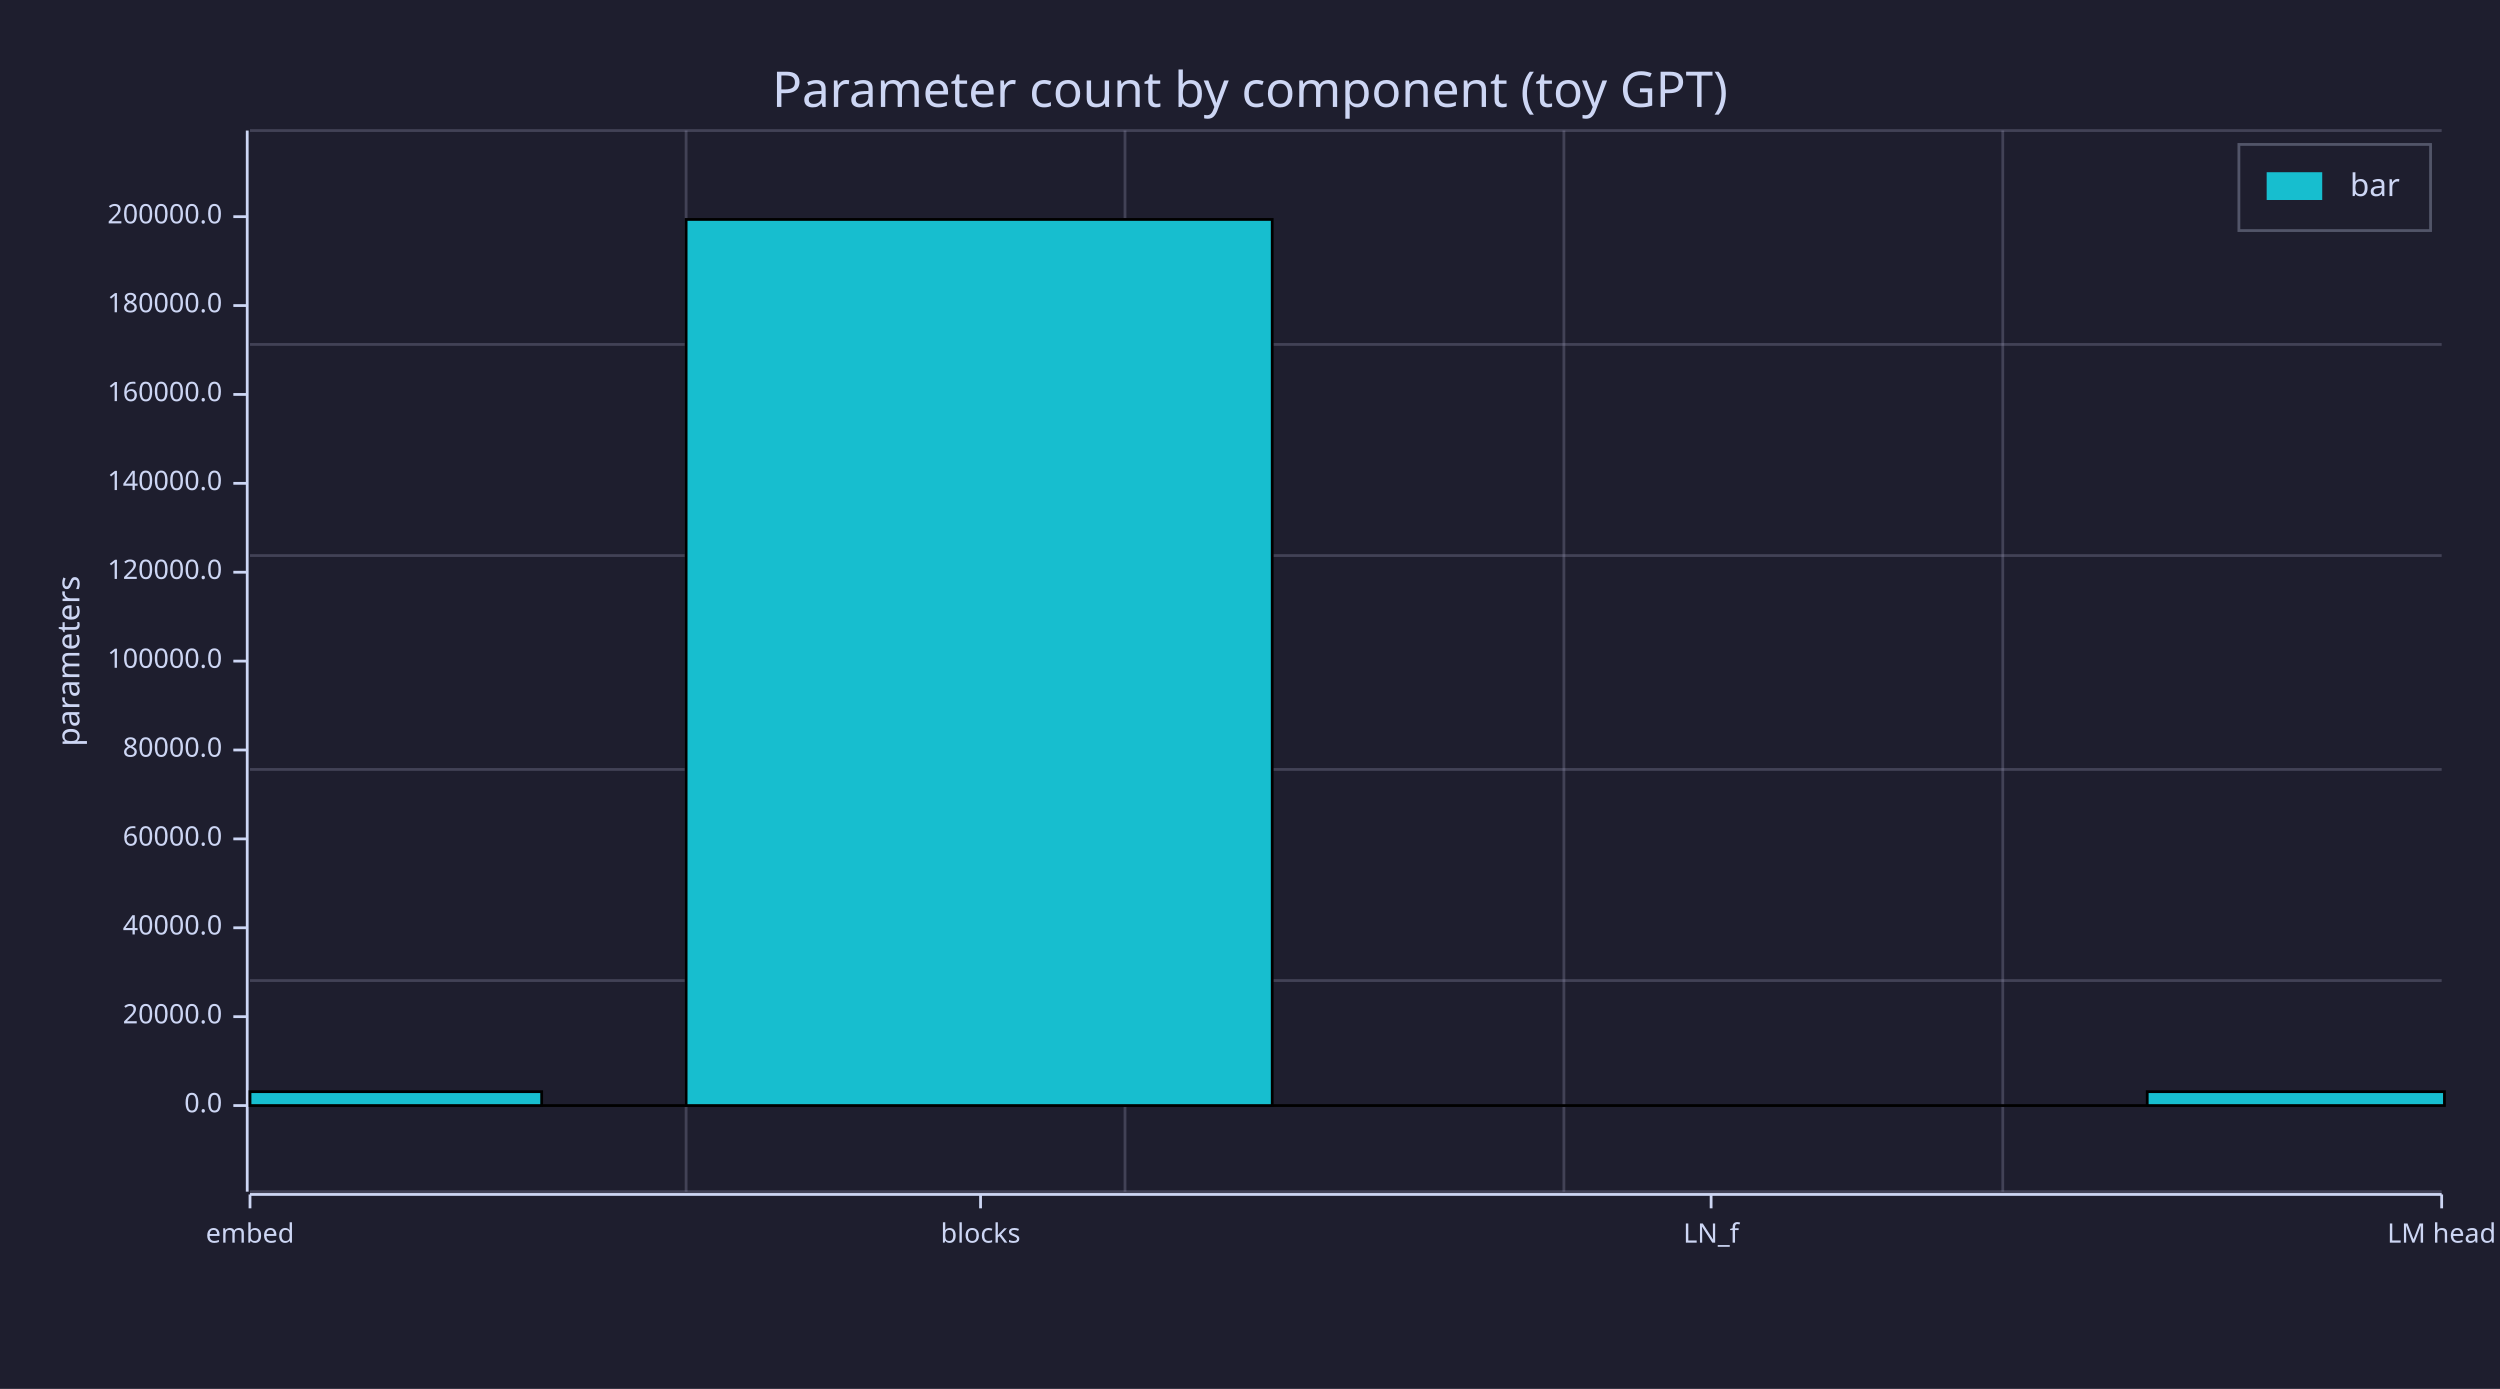
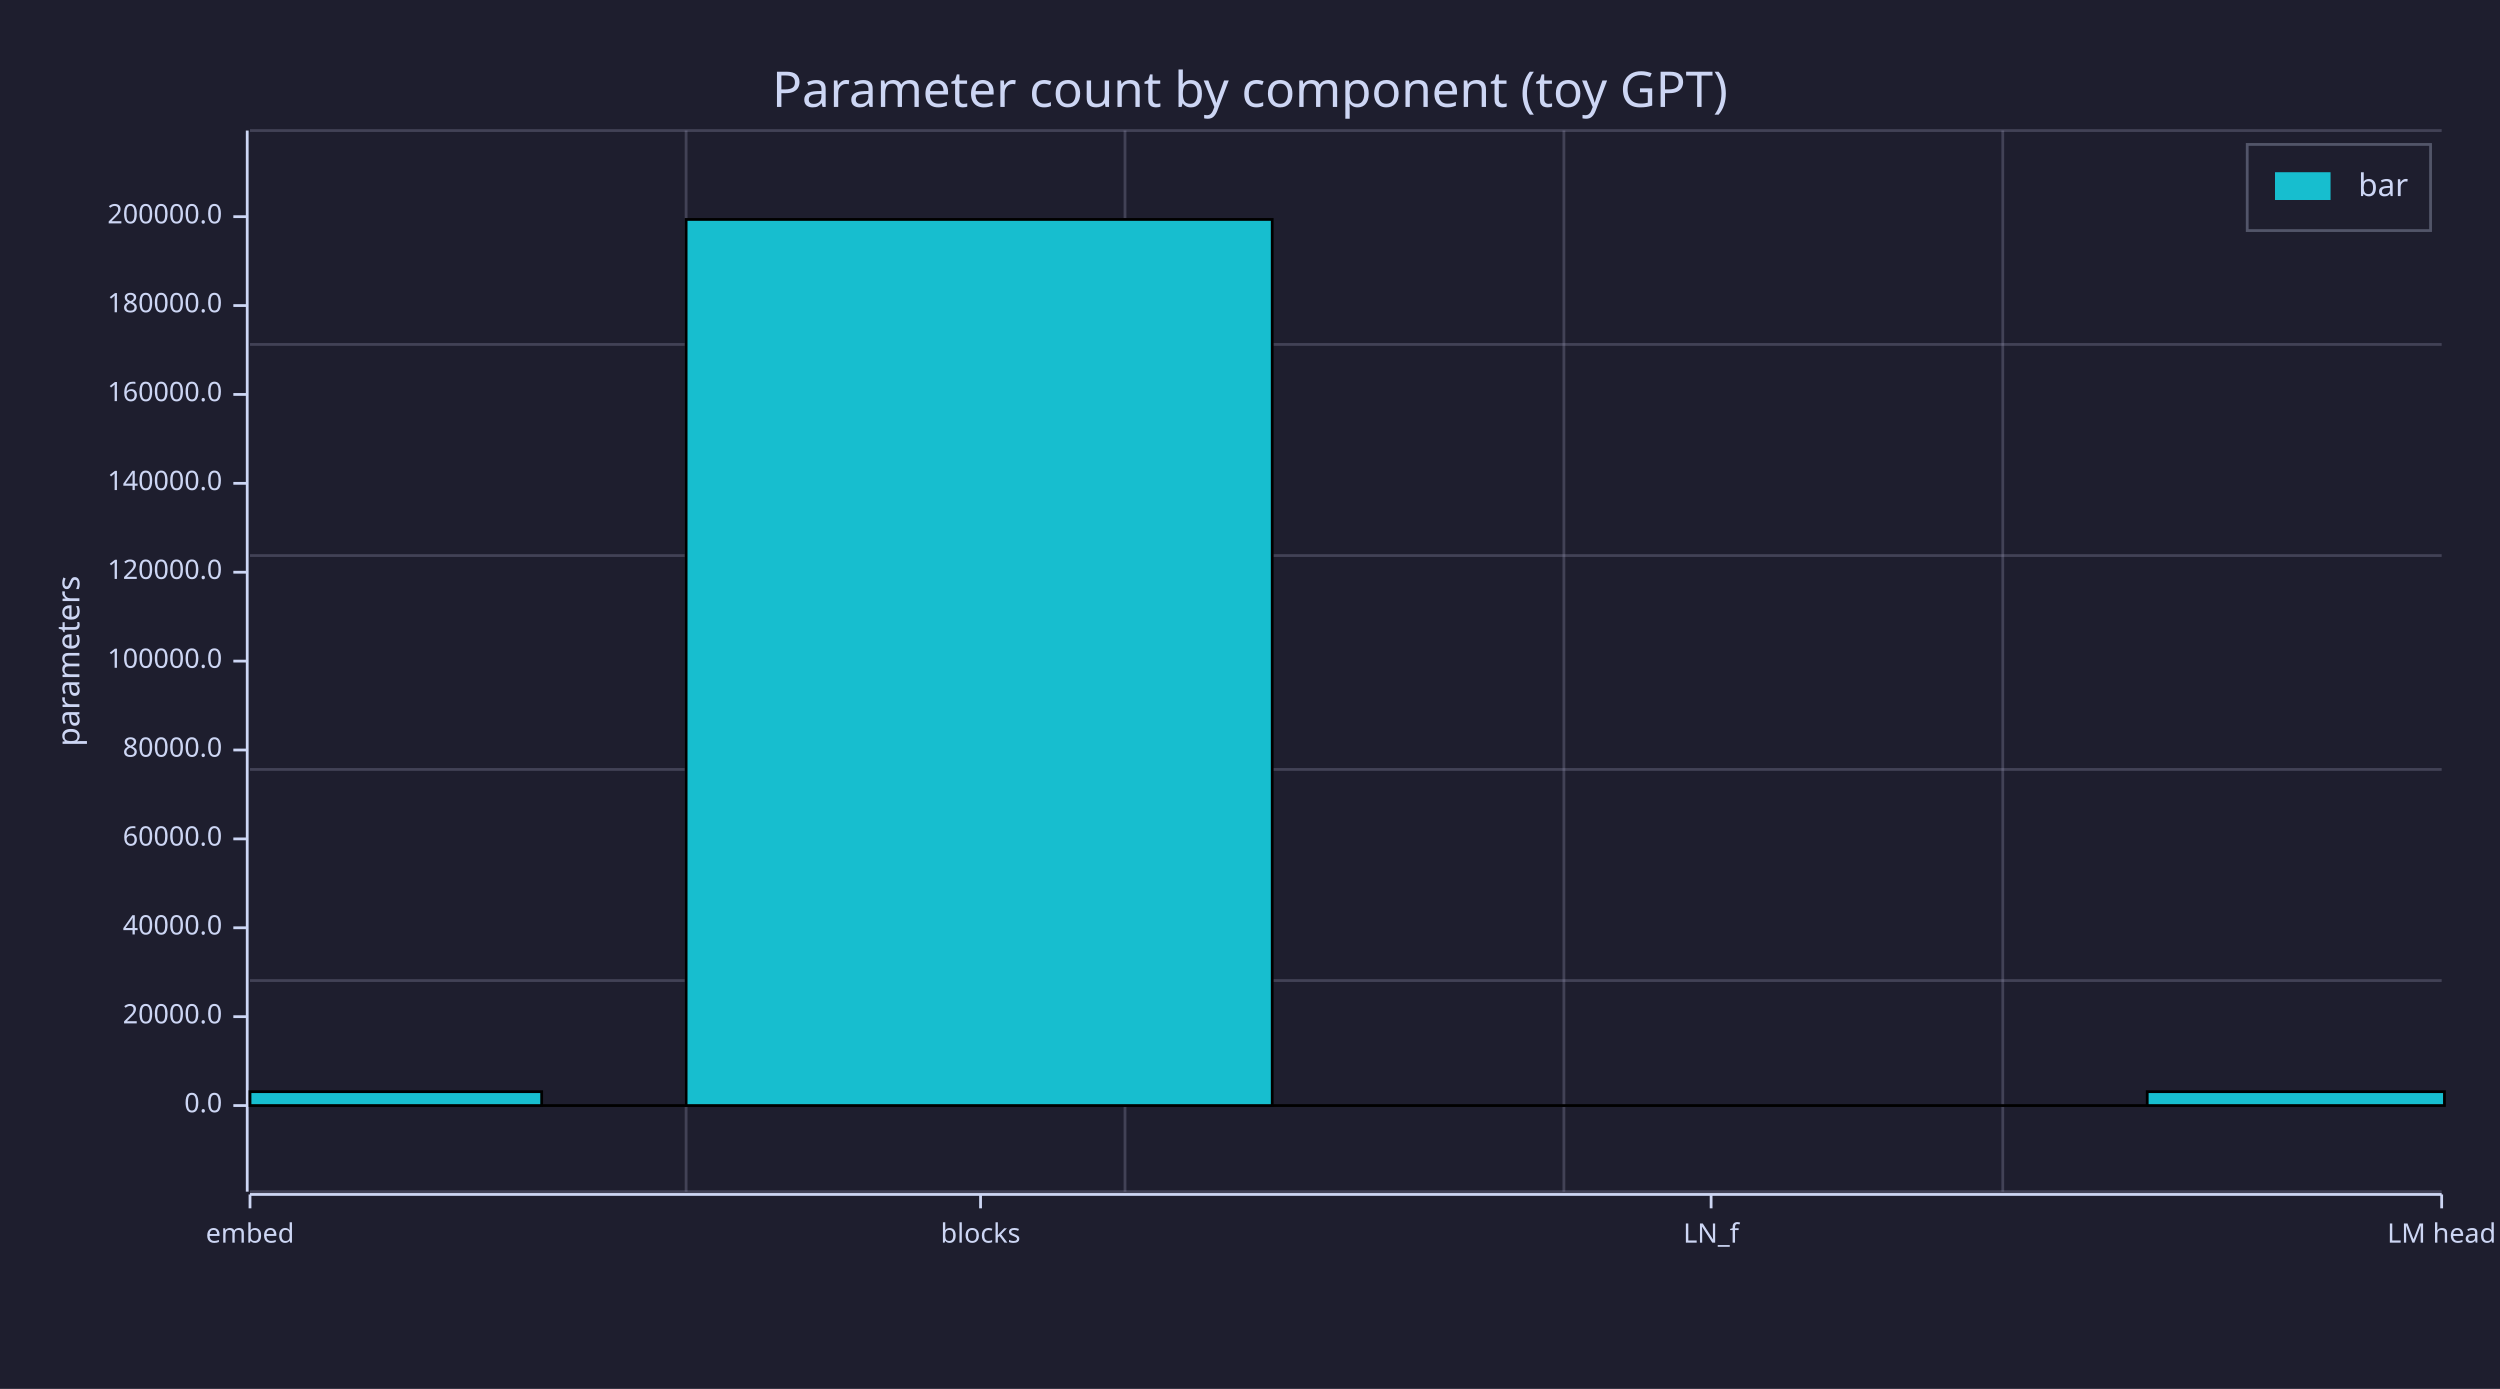
<svg xmlns="http://www.w3.org/2000/svg" width="900" height="500" viewBox="0 0 900 500">
  <rect x="0" y="0" width="900" height="500" opacity="1" fill="#1E1E2E" stroke="none" />
  <text x="450" y="25" dy="0.76em" text-anchor="middle" font-family="sans-serif" font-size="17.742" opacity="1" fill="#CDD6F4">
Parameter count by component (toy GPT)
</text>
  <text x="20" y="238" dy="0.76em" text-anchor="middle" font-family="sans-serif" font-size="11.29" opacity="1" fill="#CDD6F4" transform="rotate(270, 20, 238)">
parameters
</text>
  <text x="485" y="480" dy="-0.5ex" text-anchor="middle" font-family="sans-serif" font-size="11.29" opacity="1" fill="#CDD6F4">

</text>
  <polyline fill="none" opacity="1" stroke="#CDD6F4" stroke-width="1" points="89,47 89,429 " />
  <text x="80" y="398" dy="0.5ex" text-anchor="end" font-family="sans-serif" font-size="9.677" opacity="1" fill="#CDD6F4">
0.0
</text>
  <polyline fill="none" opacity="1" stroke="#CDD6F4" stroke-width="1" points="84,398 89,398 " />
  <text x="80" y="366" dy="0.5ex" text-anchor="end" font-family="sans-serif" font-size="9.677" opacity="1" fill="#CDD6F4">
20000.0
</text>
  <polyline fill="none" opacity="1" stroke="#CDD6F4" stroke-width="1" points="84,366 89,366 " />
  <text x="80" y="334" dy="0.5ex" text-anchor="end" font-family="sans-serif" font-size="9.677" opacity="1" fill="#CDD6F4">
40000.0
</text>
  <polyline fill="none" opacity="1" stroke="#CDD6F4" stroke-width="1" points="84,334 89,334 " />
  <text x="80" y="302" dy="0.5ex" text-anchor="end" font-family="sans-serif" font-size="9.677" opacity="1" fill="#CDD6F4">
60000.0
</text>
  <polyline fill="none" opacity="1" stroke="#CDD6F4" stroke-width="1" points="84,302 89,302 " />
  <text x="80" y="270" dy="0.5ex" text-anchor="end" font-family="sans-serif" font-size="9.677" opacity="1" fill="#CDD6F4">
80000.0
</text>
  <polyline fill="none" opacity="1" stroke="#CDD6F4" stroke-width="1" points="84,270 89,270 " />
  <text x="80" y="238" dy="0.5ex" text-anchor="end" font-family="sans-serif" font-size="9.677" opacity="1" fill="#CDD6F4">
100000.0
</text>
  <polyline fill="none" opacity="1" stroke="#CDD6F4" stroke-width="1" points="84,238 89,238 " />
  <text x="80" y="206" dy="0.5ex" text-anchor="end" font-family="sans-serif" font-size="9.677" opacity="1" fill="#CDD6F4">
120000.0
</text>
  <polyline fill="none" opacity="1" stroke="#CDD6F4" stroke-width="1" points="84,206 89,206 " />
  <text x="80" y="174" dy="0.5ex" text-anchor="end" font-family="sans-serif" font-size="9.677" opacity="1" fill="#CDD6F4">
140000.0
</text>
  <polyline fill="none" opacity="1" stroke="#CDD6F4" stroke-width="1" points="84,174 89,174 " />
  <text x="80" y="142" dy="0.5ex" text-anchor="end" font-family="sans-serif" font-size="9.677" opacity="1" fill="#CDD6F4">
160000.0
</text>
  <polyline fill="none" opacity="1" stroke="#CDD6F4" stroke-width="1" points="84,142 89,142 " />
  <text x="80" y="110" dy="0.5ex" text-anchor="end" font-family="sans-serif" font-size="9.677" opacity="1" fill="#CDD6F4">
180000.0
</text>
  <polyline fill="none" opacity="1" stroke="#CDD6F4" stroke-width="1" points="84,110 89,110 " />
  <text x="80" y="78" dy="0.5ex" text-anchor="end" font-family="sans-serif" font-size="9.677" opacity="1" fill="#CDD6F4">
200000.0
</text>
  <polyline fill="none" opacity="1" stroke="#CDD6F4" stroke-width="1" points="84,78 89,78 " />
  <polyline fill="none" opacity="1" stroke="#CDD6F4" stroke-width="1" points="90,430 879,430 " />
  <text x="90" y="440" dy="0.76em" text-anchor="middle" font-family="sans-serif" font-size="9.677" opacity="1" fill="#CDD6F4">
embed
</text>
  <polyline fill="none" opacity="1" stroke="#CDD6F4" stroke-width="1" points="90,430 90,435 " />
  <text x="353" y="440" dy="0.76em" text-anchor="middle" font-family="sans-serif" font-size="9.677" opacity="1" fill="#CDD6F4">
blocks
</text>
  <polyline fill="none" opacity="1" stroke="#CDD6F4" stroke-width="1" points="353,430 353,435 " />
  <text x="616" y="440" dy="0.76em" text-anchor="middle" font-family="sans-serif" font-size="9.677" opacity="1" fill="#CDD6F4">
LN_f
</text>
  <polyline fill="none" opacity="1" stroke="#CDD6F4" stroke-width="1" points="616,430 616,435 " />
  <text x="879" y="440" dy="0.76em" text-anchor="middle" font-family="sans-serif" font-size="9.677" opacity="1" fill="#CDD6F4">
LM head
</text>
  <polyline fill="none" opacity="1" stroke="#CDD6F4" stroke-width="1" points="879,430 879,435 " />
  <polyline fill="none" opacity="0.3" stroke="#9696B4" stroke-width="1" points="90,429 879,429 " />
  <polyline fill="none" opacity="0.3" stroke="#9696B4" stroke-width="1" points="90,353 879,353 " />
  <polyline fill="none" opacity="0.3" stroke="#9696B4" stroke-width="1" points="90,277 879,277 " />
  <polyline fill="none" opacity="0.3" stroke="#9696B4" stroke-width="1" points="90,200 879,200 " />
  <polyline fill="none" opacity="0.3" stroke="#9696B4" stroke-width="1" points="90,124 879,124 " />
  <polyline fill="none" opacity="0.3" stroke="#9696B4" stroke-width="1" points="90,47 879,47 " />
  <polyline fill="none" opacity="0.3" stroke="#9696B4" stroke-width="1" points="247,429 247,47 " />
  <polyline fill="none" opacity="0.3" stroke="#9696B4" stroke-width="1" points="405,429 405,47 " />
  <polyline fill="none" opacity="0.3" stroke="#9696B4" stroke-width="1" points="563,429 563,47 " />
  <polyline fill="none" opacity="0.3" stroke="#9696B4" stroke-width="1" points="721,429 721,47 " />
  <polyline fill="none" opacity="1" stroke="#000000" stroke-width="1" points="90,398 879,398 " />
  <rect x="90" y="393" width="105" height="5" opacity="1" fill="#17BECF" stroke="none" />
  <rect x="247" y="79" width="211" height="319" opacity="1" fill="#17BECF" stroke="none" />
  <rect x="510" y="398" width="211" height="0" opacity="1" fill="#17BECF" stroke="none" />
  <rect x="773" y="393" width="107" height="5" opacity="1" fill="#17BECF" stroke="none" />
  <rect x="90" y="393" width="105" height="5" opacity="1" fill="none" stroke="#000000" />
  <rect x="247" y="79" width="211" height="319" opacity="1" fill="none" stroke="#000000" />
  <rect x="510" y="398" width="211" height="0" opacity="1" fill="none" stroke="#000000" />
  <rect x="773" y="393" width="107" height="5" opacity="1" fill="none" stroke="#000000" />
-   <rect x="806" y="52" width="69" height="31" opacity="0.85" fill="#1E1E2E" stroke="none" />
-   <rect x="806" y="52" width="69" height="31" opacity="0.3" fill="none" stroke="#CDD6F4" />
-   <text x="846" y="62" dy="0.76em" text-anchor="start" font-family="sans-serif" font-size="11.29" opacity="1" fill="#CDD6F4">
+   <rect x="809" y="52" width="66" height="31" opacity="0.85" fill="#1E1E2E" stroke="none" />
+   <rect x="809" y="52" width="66" height="31" opacity="0.3" fill="none" stroke="#CDD6F4" />
+   <text x="849" y="62" dy="0.76em" text-anchor="start" font-family="sans-serif" font-size="11.29" opacity="1" fill="#CDD6F4">
bar
</text>
-   <rect x="816" y="62" width="20" height="10" opacity="1" fill="#17BECF" stroke="none" />
+   <rect x="819" y="62" width="20" height="10" opacity="1" fill="#17BECF" stroke="none" />
</svg>
